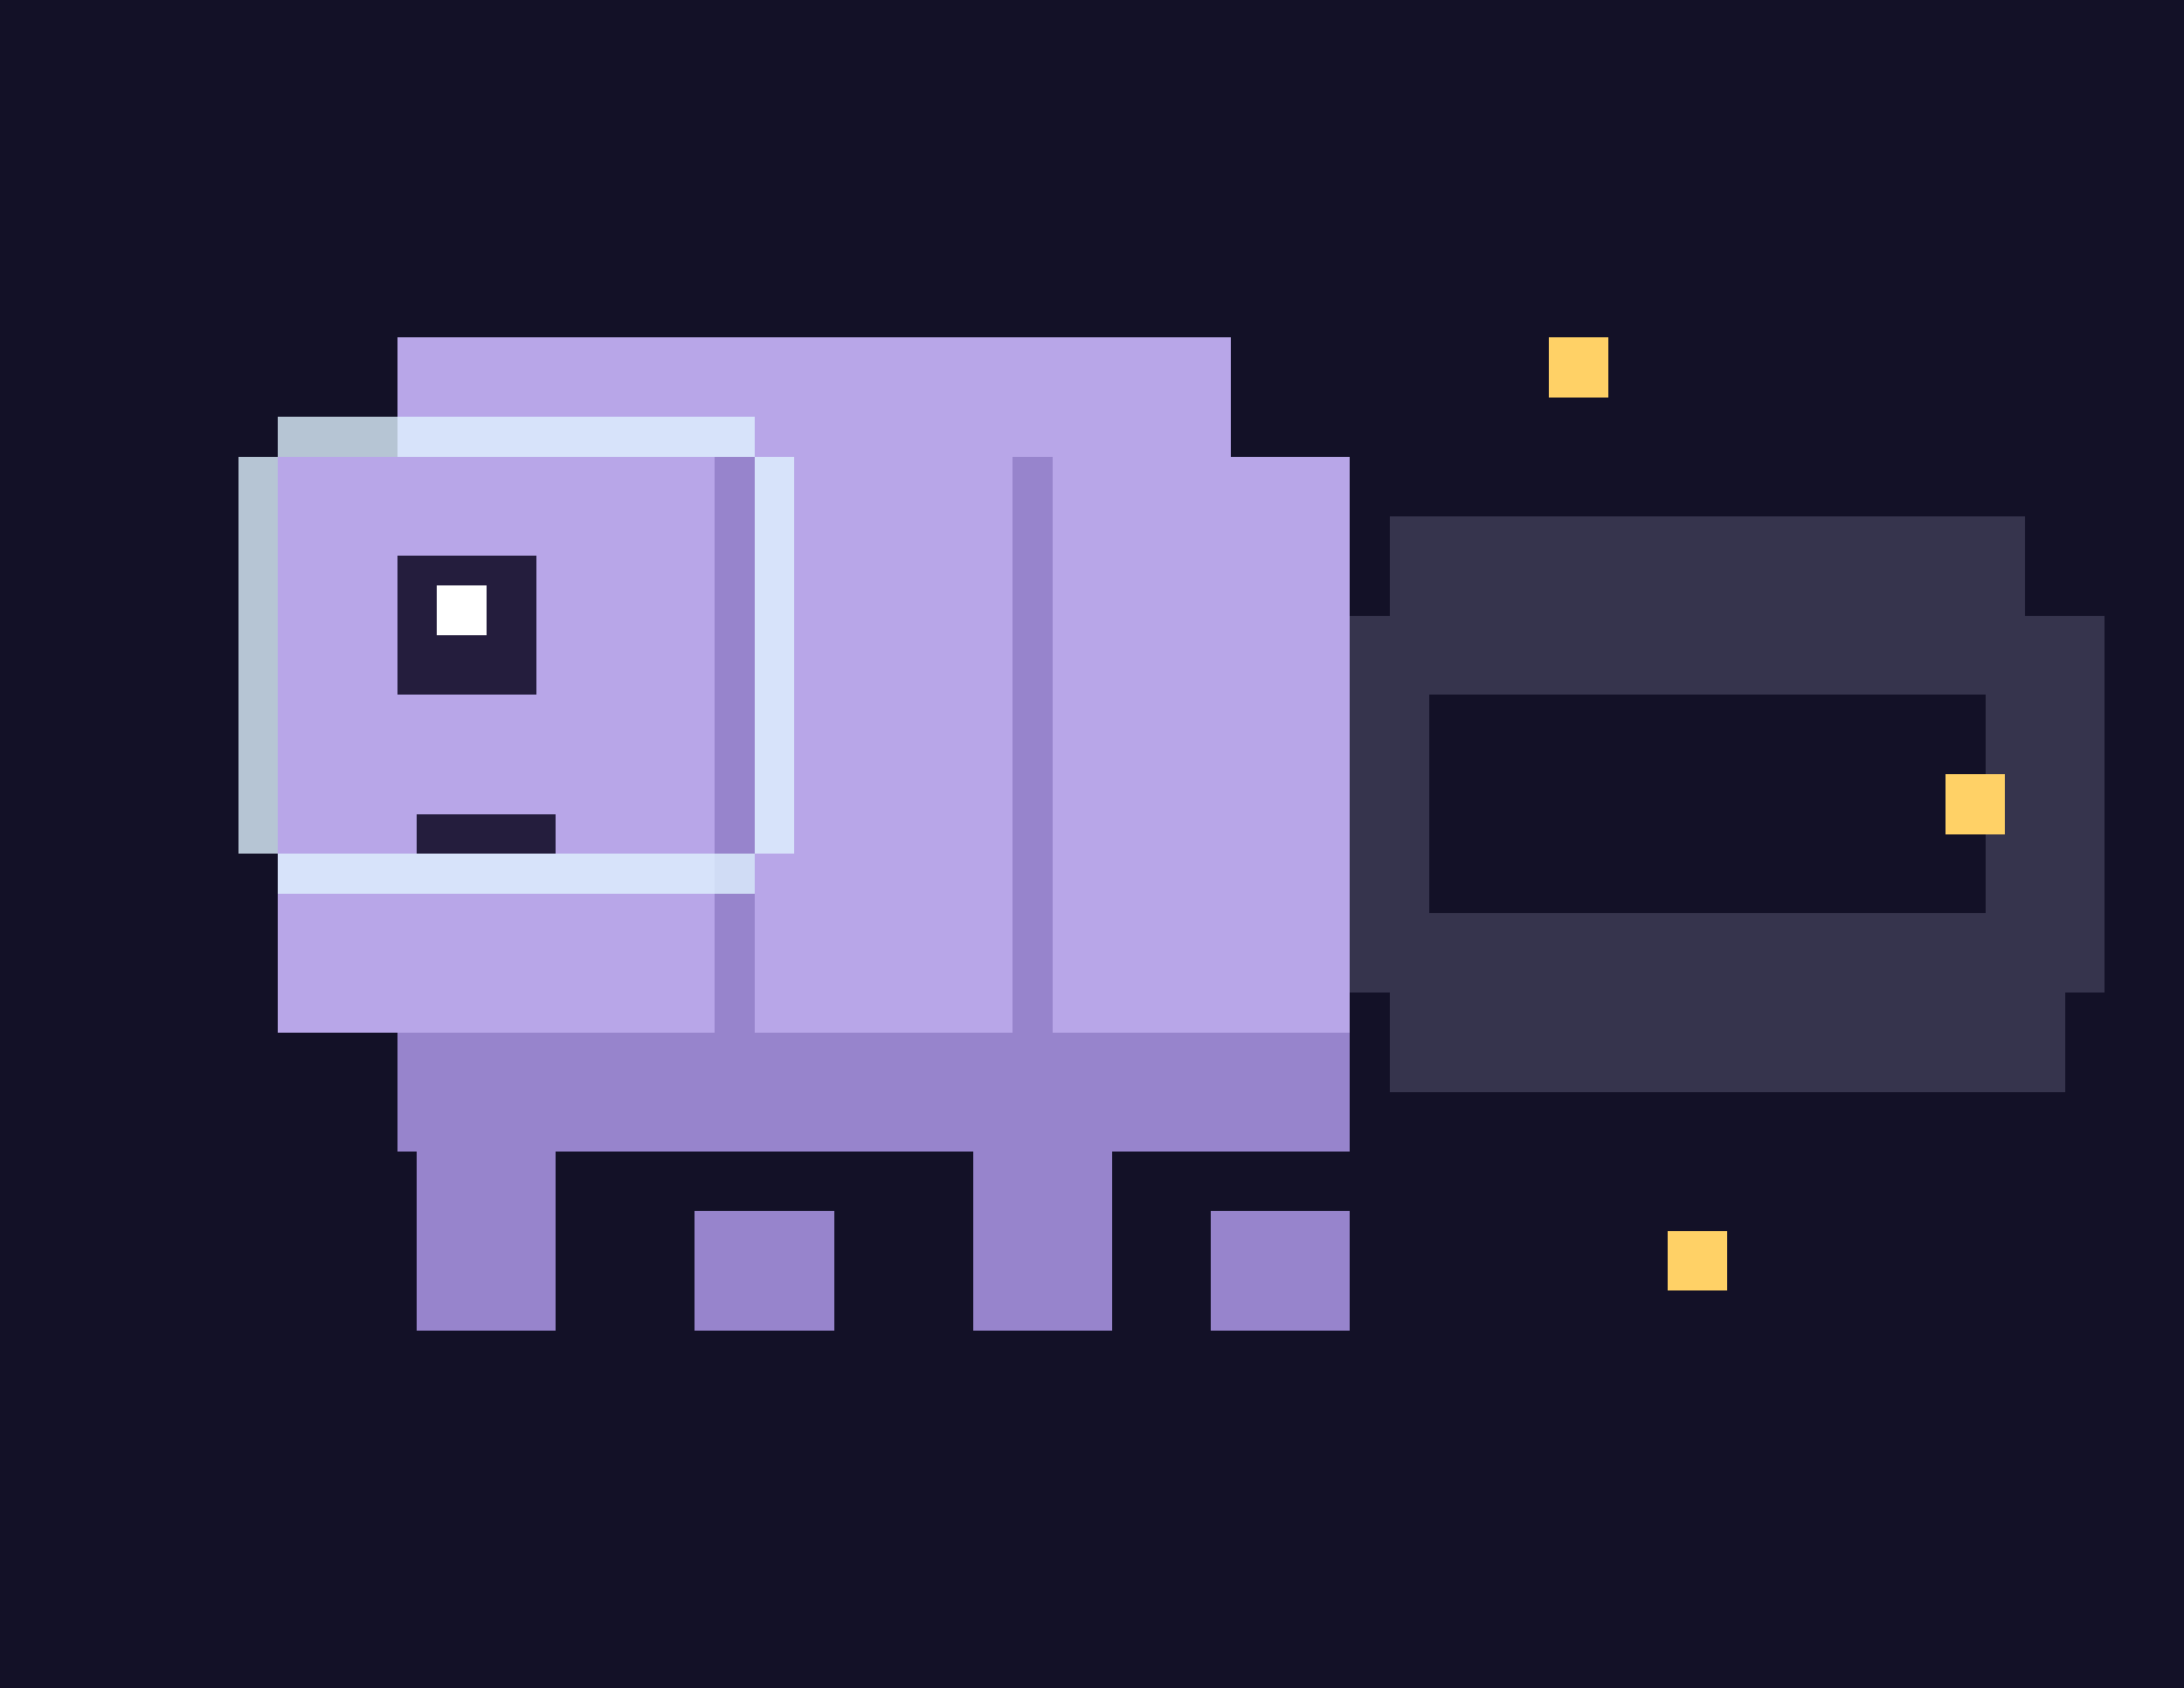
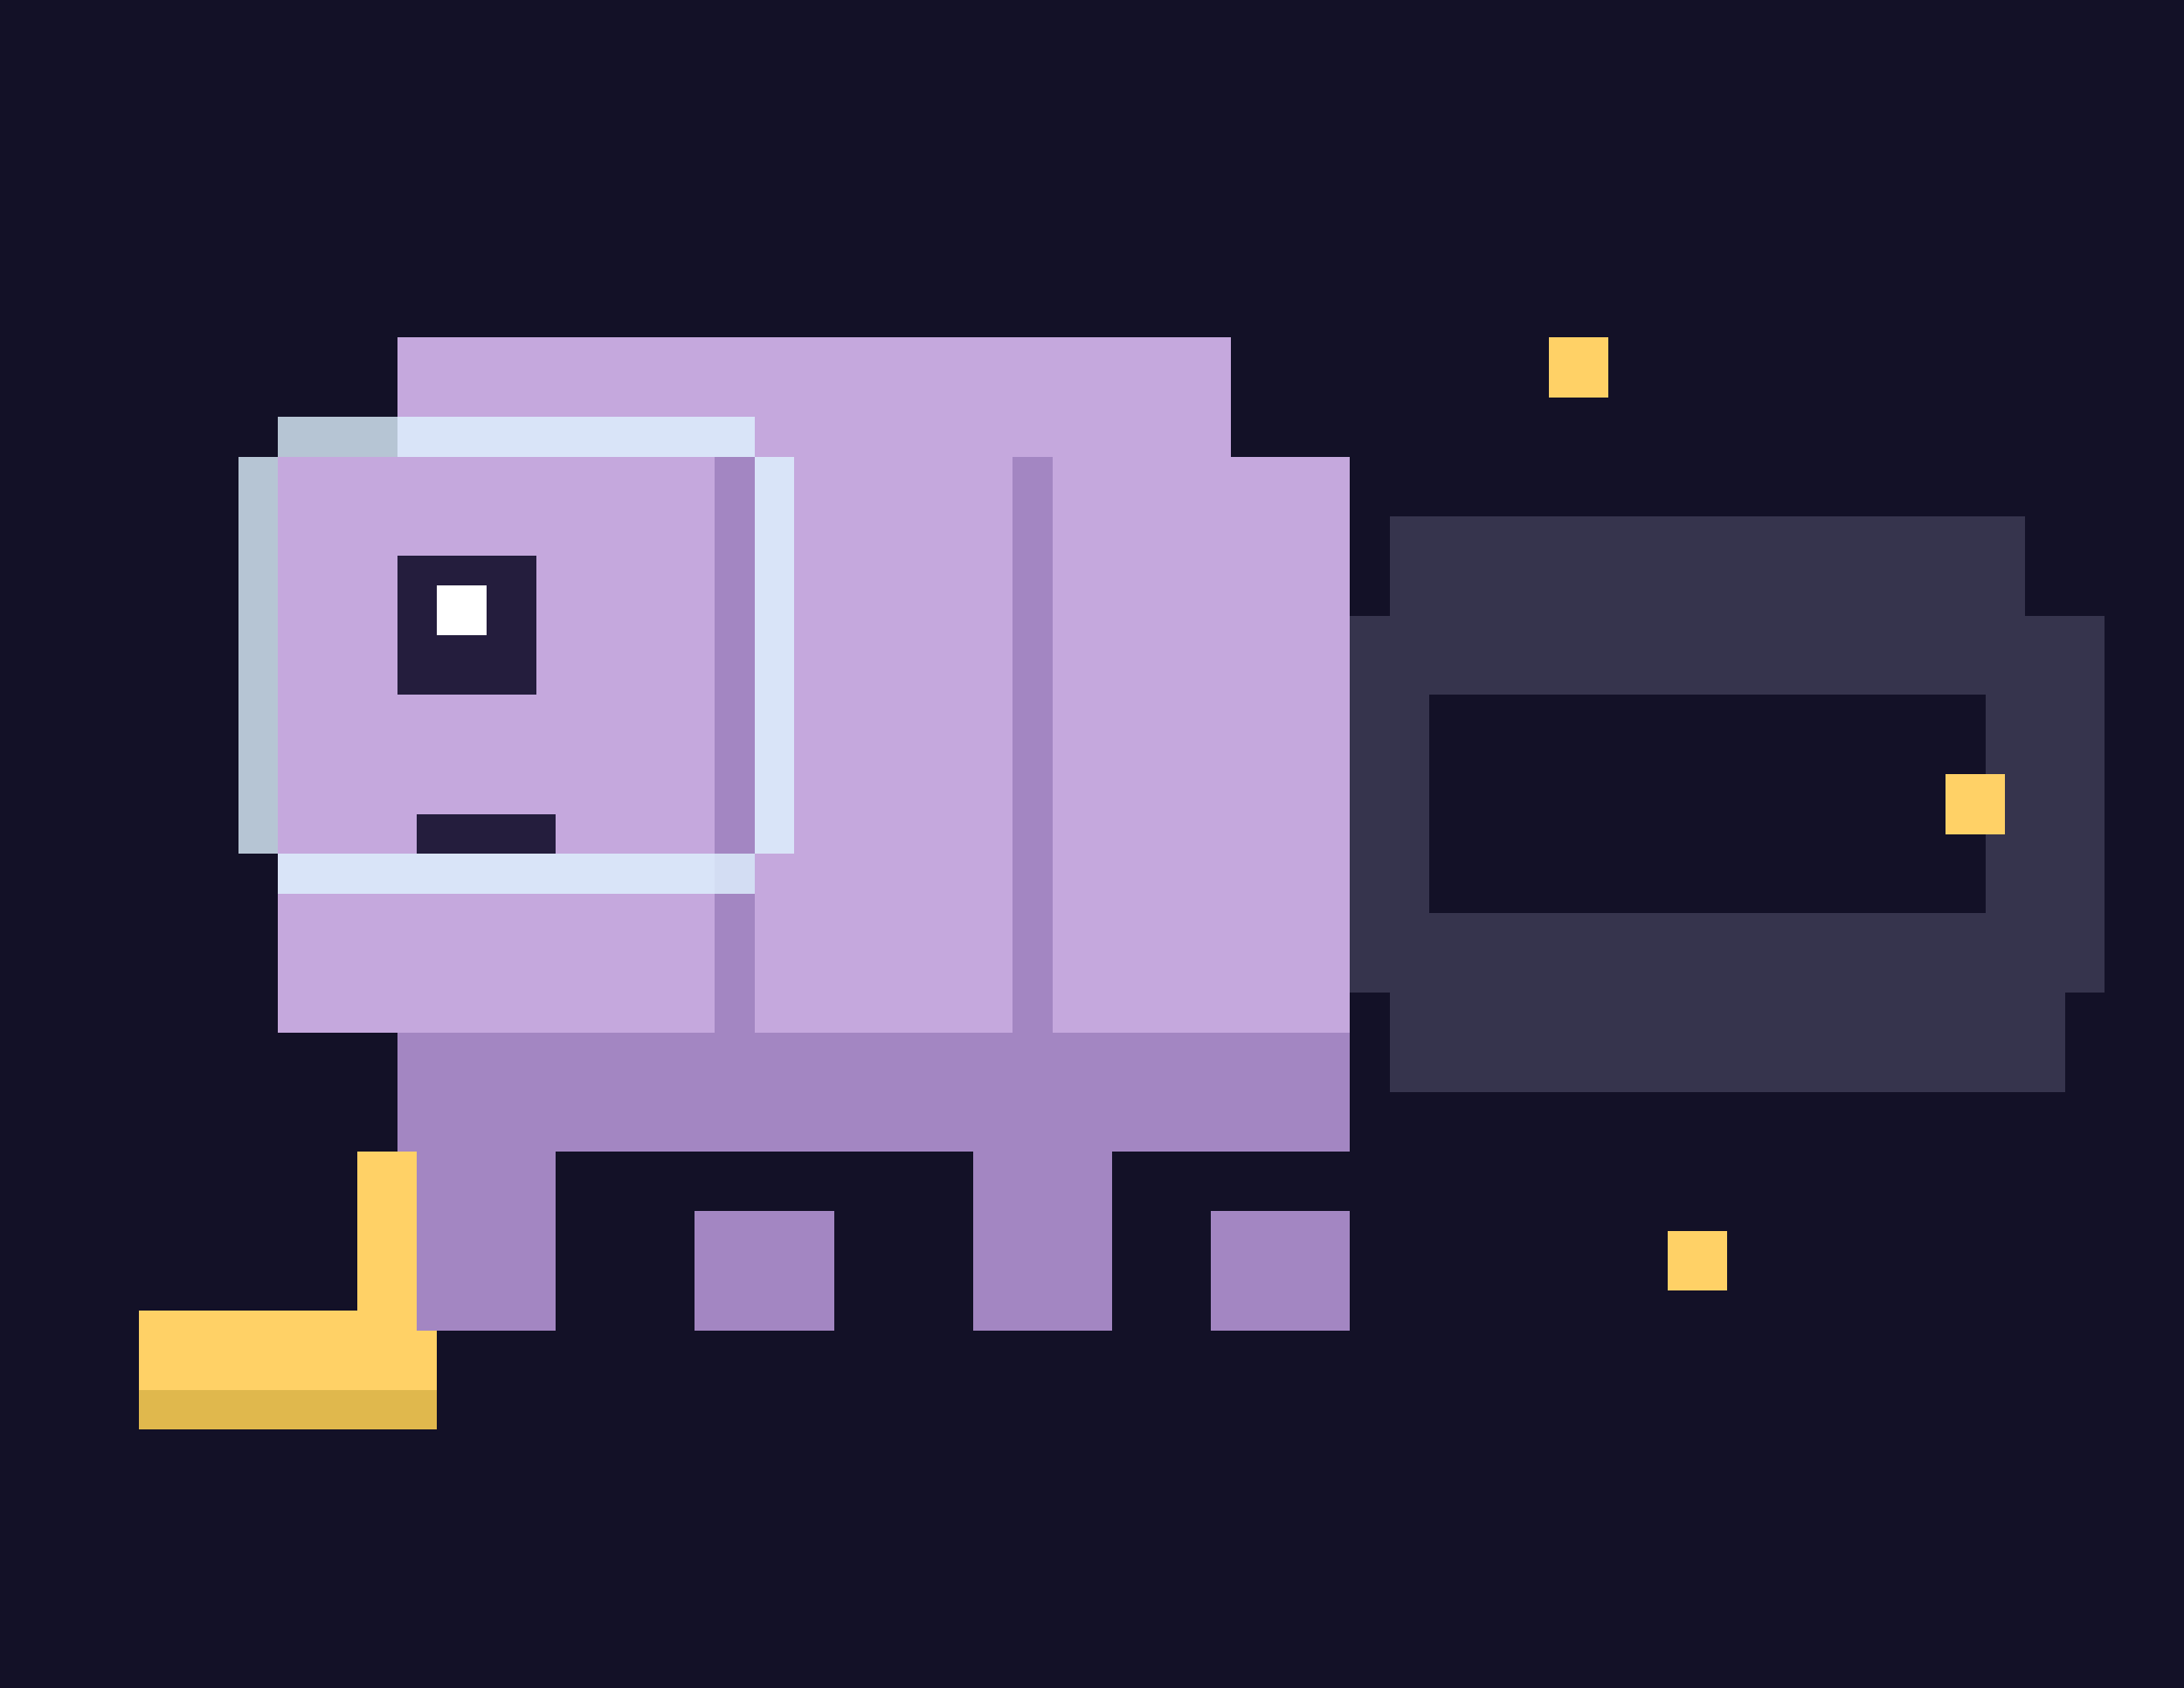
<svg xmlns="http://www.w3.org/2000/svg" viewBox="0 0 220 170" width="440" height="340" shape-rendering="crispEdges">
  <rect width="220" height="170" fill="#131127" />
  <g opacity="0.3">
    <rect x="140" y="52" width="64" height="10" fill="#8a86a8" />
    <rect x="132" y="62" width="80" height="38" fill="#8a86a8" />
    <rect x="140" y="100" width="68" height="10" fill="#8a86a8" />
    <rect x="144" y="70" width="56" height="22" fill="#131127" />
  </g>
  <rect x="156" y="34" width="6" height="6" fill="#ffd166" />
  <rect x="196" y="78" width="6" height="6" fill="#ffd166" />
  <rect x="168" y="124" width="6" height="6" fill="#ffd166" />
-   <rect x="40" y="34" width="84" height="12" fill="#b8a6e8" />
-   <rect x="28" y="46" width="108" height="58" fill="#b8a6e8" />
-   <rect x="40" y="104" width="96" height="12" fill="#9784cc" />
-   <rect x="72" y="46" width="4" height="58" fill="#9784cc" />
-   <rect x="102" y="46" width="4" height="58" fill="#9784cc" />
+   <rect x="14" y="132" width="30" height="8" fill="#ffd166" />
+   <rect x="14" y="140" width="30" height="4" fill="#e0b84d" />
+   <rect x="36" y="116" width="6" height="18" fill="#ffd166" />
+   <rect x="40" y="100" width="6" height="16" fill="#ffd166" />
+   <rect x="40" y="34" width="84" height="12" fill="#c5a8dd" />
+   <rect x="28" y="46" width="108" height="58" fill="#c5a8dd" />
+   <rect x="40" y="104" width="96" height="12" fill="#a386c2" />
+   <rect x="72" y="46" width="4" height="58" fill="#a386c2" />
+   <rect x="102" y="46" width="4" height="58" fill="#a386c2" />
  <rect x="28" y="42" width="48" height="4" fill="#dff3ff" opacity=".8" />
  <rect x="24" y="46" width="4" height="40" fill="#dff3ff" opacity=".8" />
  <rect x="28" y="86" width="48" height="4" fill="#dff3ff" opacity=".8" />
  <rect x="76" y="46" width="4" height="40" fill="#dff3ff" opacity=".8" />
  <rect x="40" y="56" width="14" height="14" fill="#241d3d" />
  <rect x="44" y="59" width="5" height="5" fill="#ffffff" />
  <rect x="42" y="82" width="14" height="4" fill="#241d3d" />
-   <rect x="42" y="116" width="14" height="18" fill="#9784cc" />
-   <rect x="70" y="122" width="14" height="12" fill="#9784cc" />
-   <rect x="98" y="116" width="14" height="18" fill="#9784cc" />
-   <rect x="122" y="122" width="14" height="12" fill="#9784cc" />
+   <rect x="42" y="116" width="14" height="18" fill="#a386c2" />
+   <rect x="70" y="122" width="14" height="12" fill="#a386c2" />
+   <rect x="98" y="116" width="14" height="18" fill="#a386c2" />
+   <rect x="122" y="122" width="14" height="12" fill="#a386c2" />
</svg>
